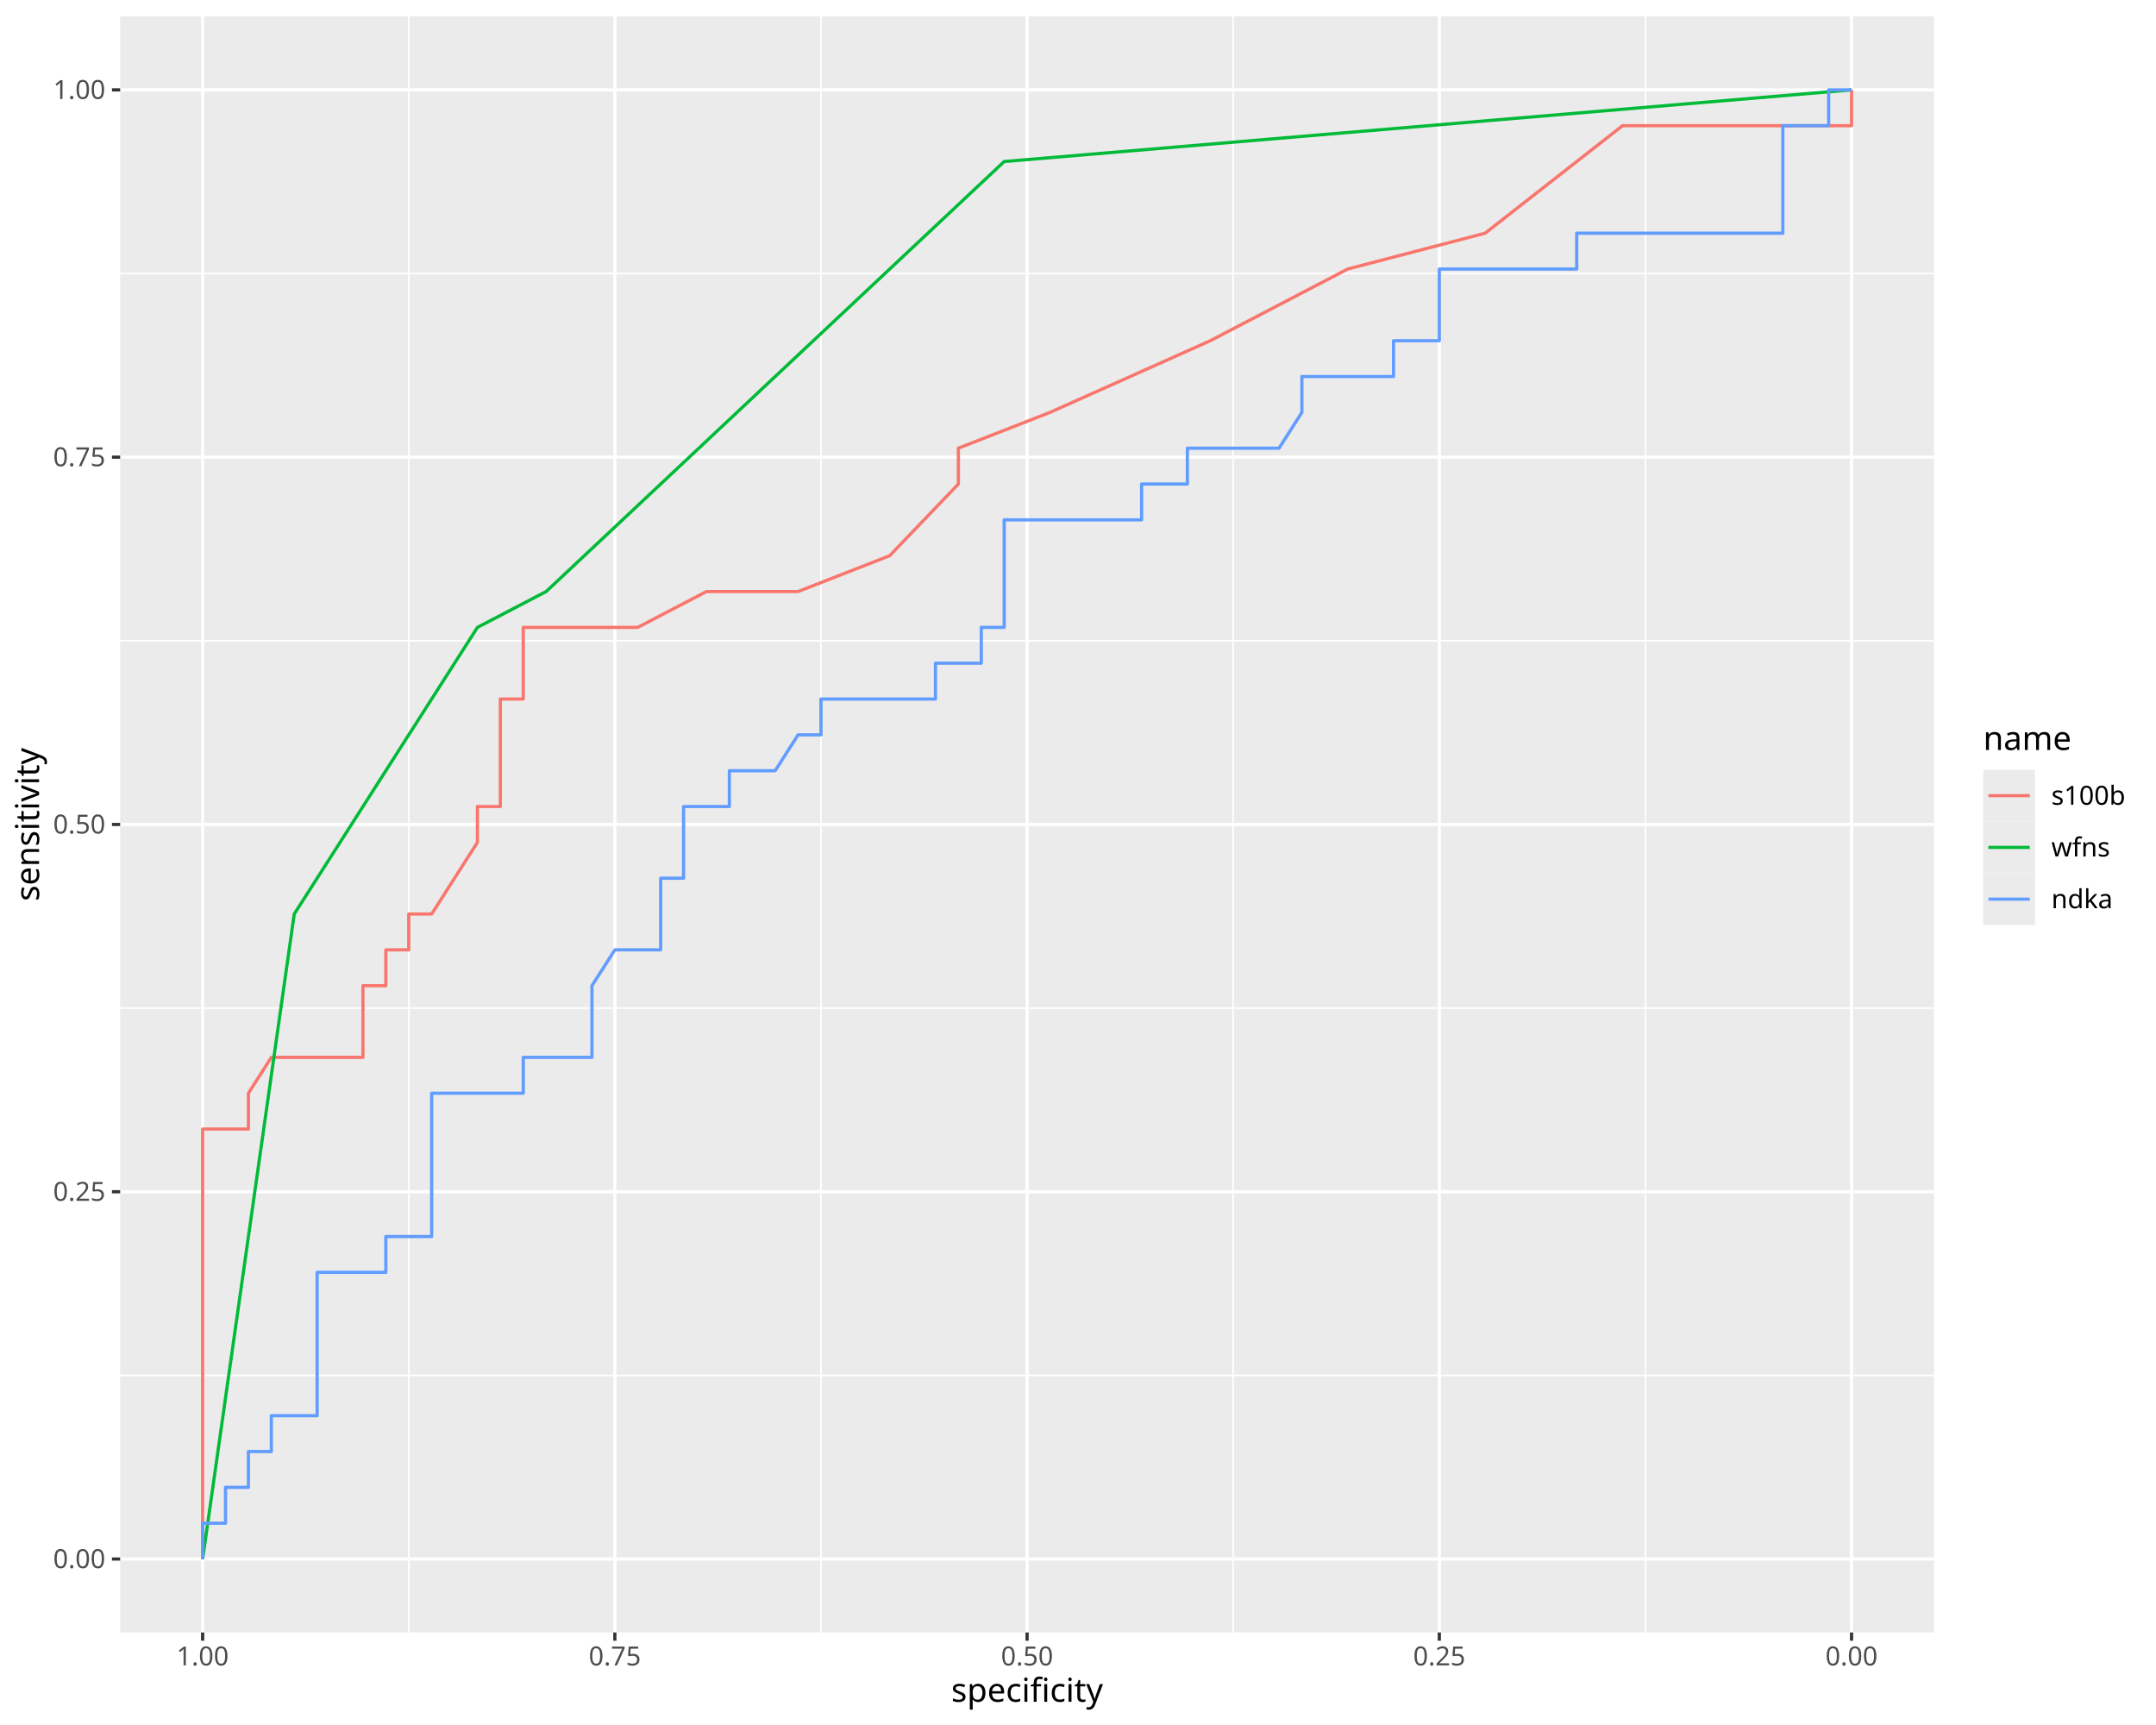
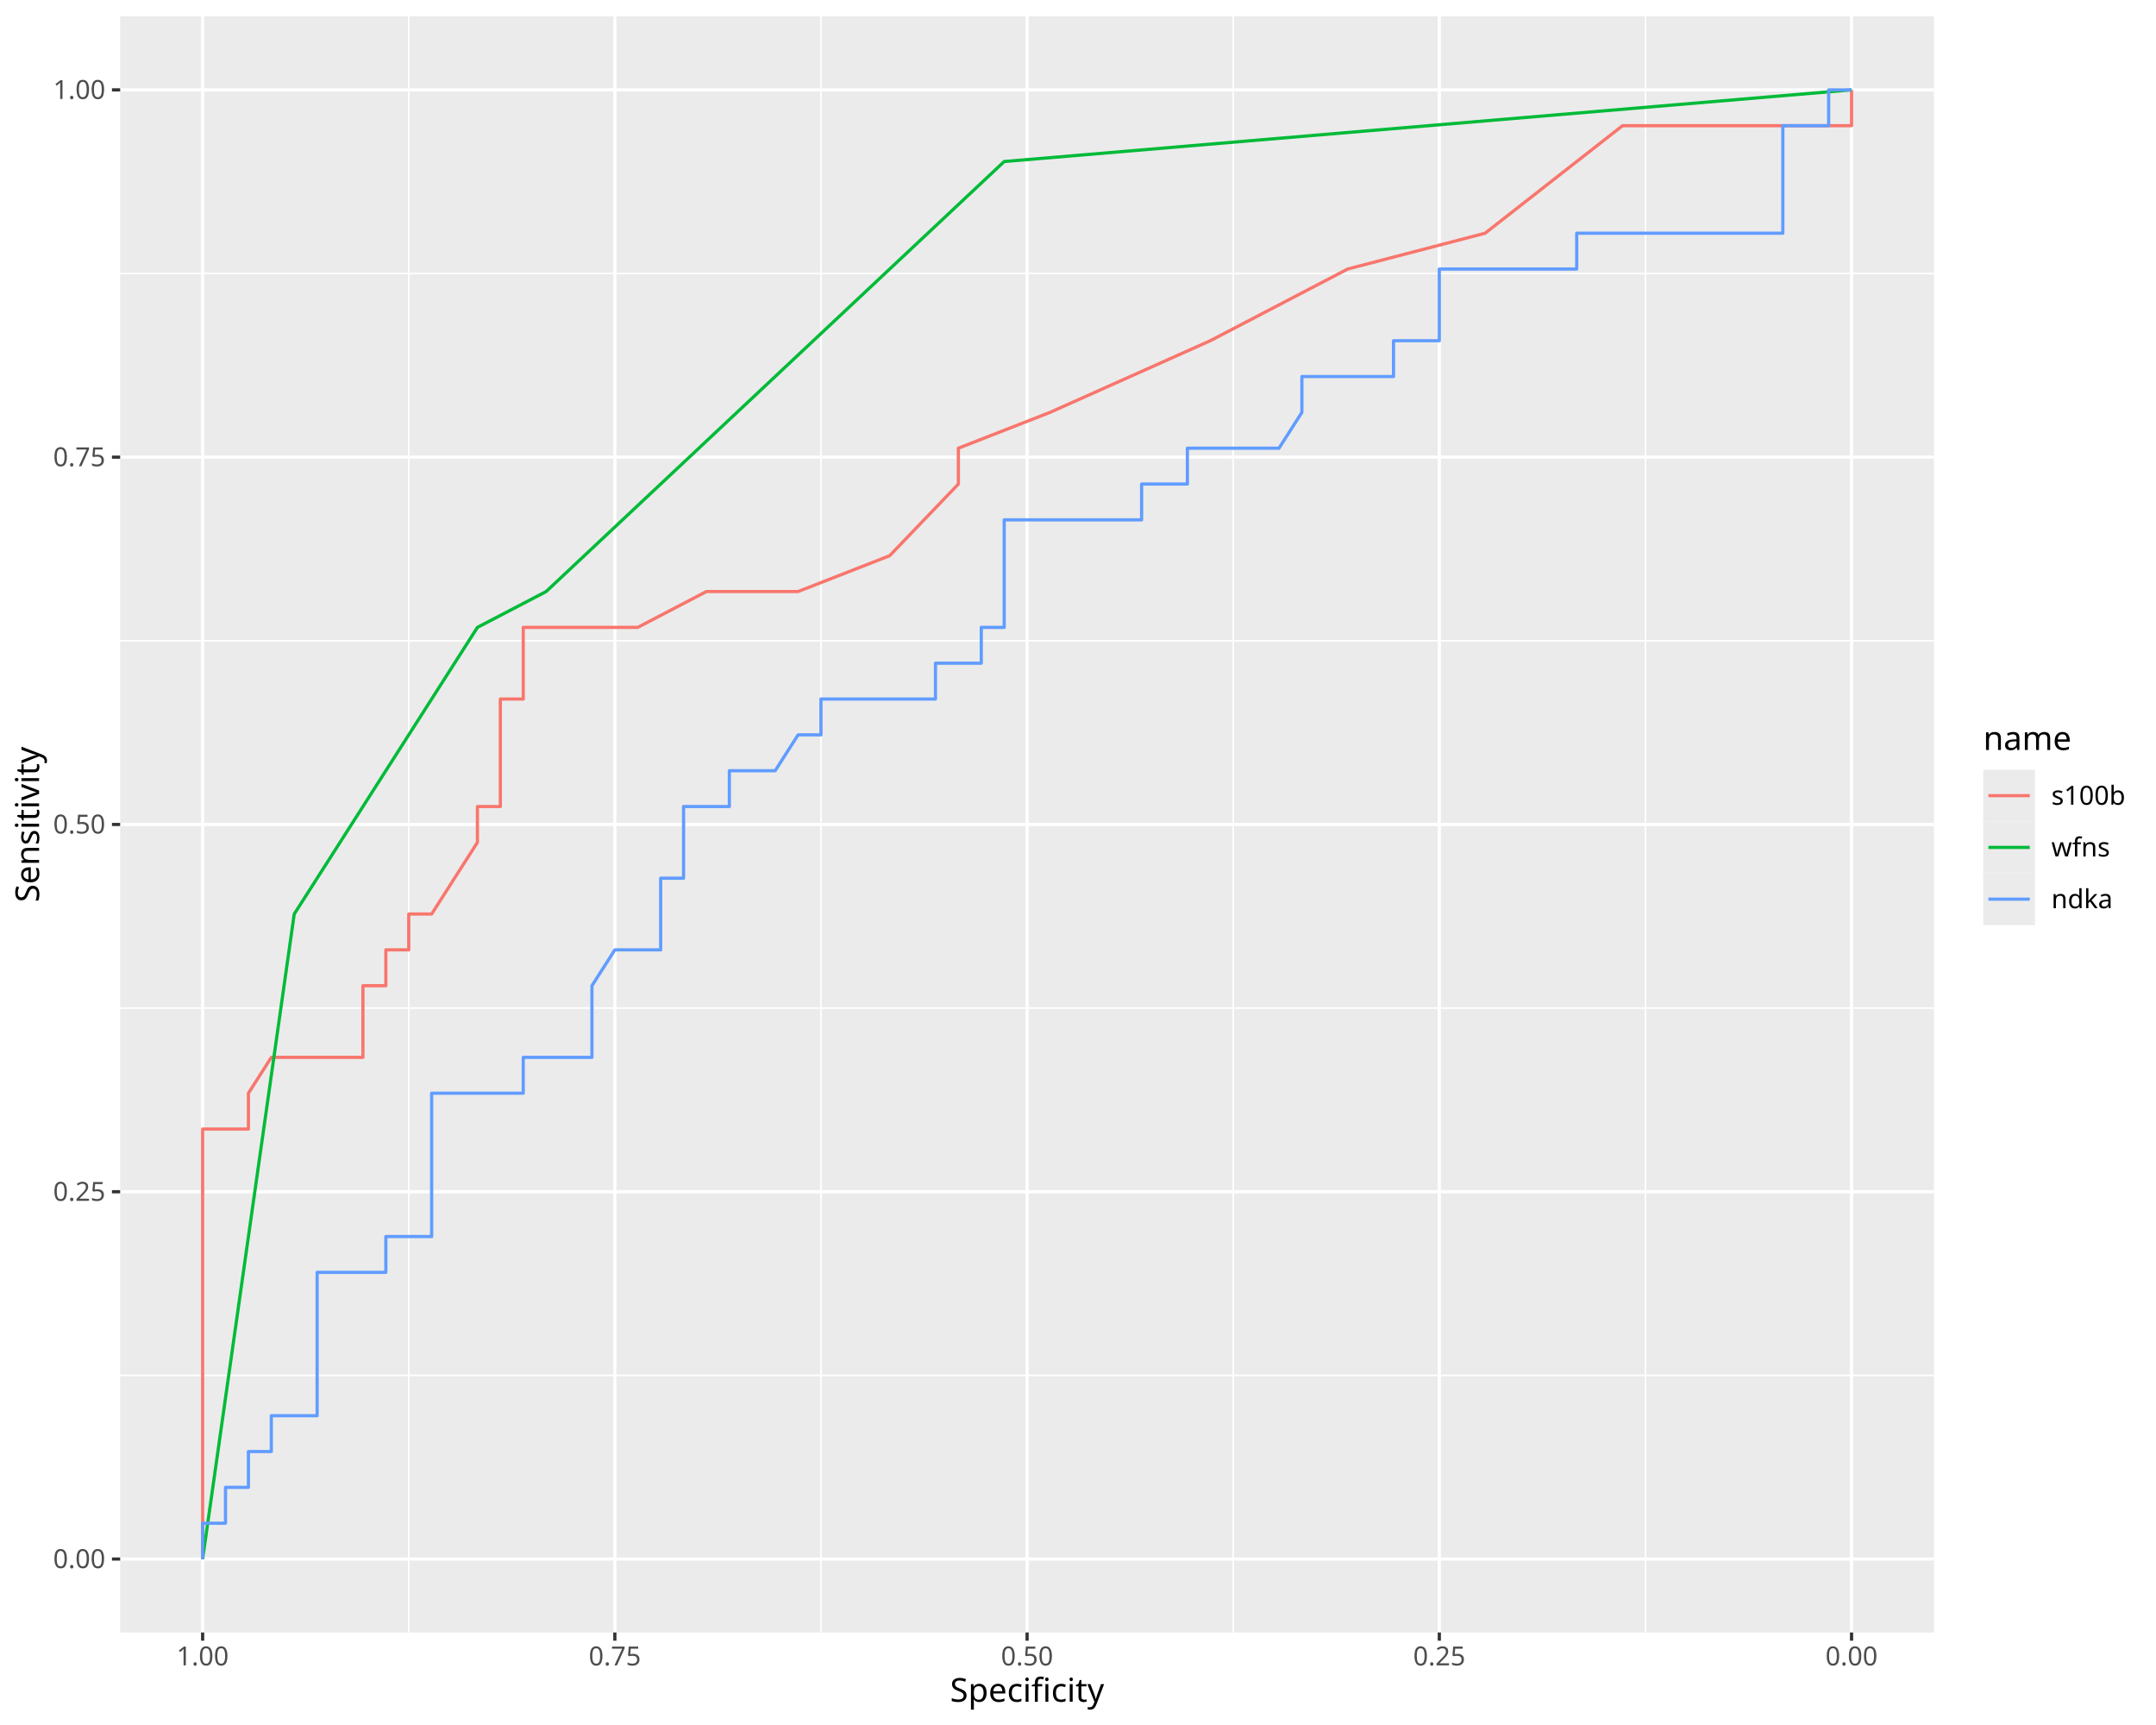
<svg xmlns="http://www.w3.org/2000/svg" class="svglite" data-engine-version="2.0" width="720.00pt" height="576.00pt" viewBox="0 0 720.00 576.00">
  <defs>
    <style type="text/css">
    .svglite line, .svglite polyline, .svglite polygon, .svglite path, .svglite rect, .svglite circle {
      fill: none;
      stroke: #000000;
      stroke-linecap: round;
      stroke-linejoin: round;
      stroke-miterlimit: 10.00;
    }
  </style>
  </defs>
  <rect width="100%" height="100%" style="stroke: none; fill: #FFFFFF;" />
  <defs>
    <clipPath id="cpMC4wMHw3MjAuMDB8MC4wMHw1NzYuMDA=">
      <rect x="0.00" y="0.00" width="720.00" height="576.00" />
    </clipPath>
  </defs>
  <g clip-path="url(#cpMC4wMHw3MjAuMDB8MC4wMHw1NzYuMDA=)">
    <rect x="0.00" y="0.00" width="720.00" height="576.00" style="stroke-width: 1.07; stroke: #FFFFFF; fill: #FFFFFF;" />
  </g>
  <defs>
    <clipPath id="cpNDAuMTN8NjQ1Ljg2fDUuNDh8NTQ1LjEx">
      <rect x="40.13" y="5.48" width="605.73" height="539.63" />
    </clipPath>
  </defs>
  <g clip-path="url(#cpNDAuMTN8NjQ1Ljg2fDUuNDh8NTQ1LjEx)">
    <rect x="40.13" y="5.48" width="605.73" height="539.63" style="stroke-width: 1.07; stroke: none; fill: #EBEBEB;" />
    <polyline points="40.13,459.26 645.86,459.26 " style="stroke-width: 0.53; stroke: #FFFFFF; stroke-linecap: butt;" />
    <polyline points="40.13,336.62 645.86,336.62 " style="stroke-width: 0.53; stroke: #FFFFFF; stroke-linecap: butt;" />
    <polyline points="40.13,213.97 645.86,213.97 " style="stroke-width: 0.53; stroke: #FFFFFF; stroke-linecap: butt;" />
    <polyline points="40.13,91.33 645.86,91.33 " style="stroke-width: 0.53; stroke: #FFFFFF; stroke-linecap: butt;" />
    <polyline points="549.50,545.11 549.50,5.48 " style="stroke-width: 0.53; stroke: #FFFFFF; stroke-linecap: butt;" />
    <polyline points="411.83,545.11 411.83,5.48 " style="stroke-width: 0.53; stroke: #FFFFFF; stroke-linecap: butt;" />
    <polyline points="274.16,545.11 274.16,5.48 " style="stroke-width: 0.53; stroke: #FFFFFF; stroke-linecap: butt;" />
    <polyline points="136.50,545.11 136.50,5.48 " style="stroke-width: 0.53; stroke: #FFFFFF; stroke-linecap: butt;" />
    <polyline points="40.13,520.58 645.86,520.58 " style="stroke-width: 1.07; stroke: #FFFFFF; stroke-linecap: butt;" />
    <polyline points="40.13,397.94 645.86,397.94 " style="stroke-width: 1.07; stroke: #FFFFFF; stroke-linecap: butt;" />
    <polyline points="40.13,275.30 645.86,275.30 " style="stroke-width: 1.07; stroke: #FFFFFF; stroke-linecap: butt;" />
    <polyline points="40.13,152.65 645.86,152.65 " style="stroke-width: 1.07; stroke: #FFFFFF; stroke-linecap: butt;" />
    <polyline points="40.13,30.01 645.86,30.01 " style="stroke-width: 1.07; stroke: #FFFFFF; stroke-linecap: butt;" />
    <polyline points="618.33,545.11 618.33,5.48 " style="stroke-width: 1.07; stroke: #FFFFFF; stroke-linecap: butt;" />
    <polyline points="480.66,545.11 480.66,5.48 " style="stroke-width: 1.07; stroke: #FFFFFF; stroke-linecap: butt;" />
    <polyline points="343.00,545.11 343.00,5.48 " style="stroke-width: 1.07; stroke: #FFFFFF; stroke-linecap: butt;" />
    <polyline points="205.33,545.11 205.33,5.48 " style="stroke-width: 1.07; stroke: #FFFFFF; stroke-linecap: butt;" />
    <polyline points="67.67,545.11 67.67,5.48 " style="stroke-width: 1.07; stroke: #FFFFFF; stroke-linecap: butt;" />
    <polyline points="67.67,520.58 67.67,508.62 67.67,496.65 67.67,484.69 67.67,472.72 67.67,460.76 67.67,448.79 67.67,424.86 67.67,412.90 67.67,400.93 67.67,388.97 67.67,377.00 82.96,377.00 82.96,365.04 90.61,353.07 105.91,353.07 113.55,353.07 121.20,353.07 121.20,329.14 128.85,329.14 128.85,317.17 136.50,317.17 136.50,305.21 144.15,305.21 151.79,293.24 159.44,281.28 159.44,269.31 167.09,269.31 167.09,257.35 167.09,245.38 167.09,233.42 174.74,233.42 174.74,221.45 174.74,209.49 190.04,209.49 197.68,209.49 212.98,209.49 235.92,197.52 266.52,197.52 297.11,185.56 320.05,161.63 320.05,149.66 350.65,137.70 404.18,113.77 450.07,89.83 495.96,77.87 541.85,41.97 557.14,41.97 580.09,41.97 618.33,41.97 618.33,30.01 " style="stroke-width: 1.07; stroke: #F8766D; stroke-linecap: butt;" />
    <polyline points="67.67,520.58 98.26,305.21 159.44,209.49 182.39,197.52 335.35,53.94 618.33,30.01 " style="stroke-width: 1.07; stroke: #00BA38; stroke-linecap: butt;" />
    <polyline points="67.67,520.58 67.67,508.62 75.31,508.62 75.31,496.65 82.96,496.65 82.96,484.69 90.61,484.69 90.61,472.72 98.26,472.72 105.91,472.72 105.91,460.76 105.91,448.79 105.91,436.83 105.91,424.86 113.55,424.86 121.20,424.86 128.85,424.86 128.85,412.90 136.50,412.90 144.15,412.90 144.15,400.93 144.15,388.97 144.15,377.00 144.15,365.04 151.79,365.04 159.44,365.04 167.09,365.04 174.74,365.04 174.74,353.07 182.39,353.07 190.04,353.07 197.68,353.07 197.68,341.10 197.68,329.14 205.33,317.17 212.98,317.17 220.63,317.17 220.63,305.21 220.63,293.24 228.28,293.24 228.28,281.28 228.28,269.31 235.92,269.31 243.57,269.31 243.57,257.35 251.22,257.35 258.87,257.35 266.52,245.38 274.16,245.38 274.16,233.42 281.81,233.42 289.46,233.42 297.11,233.42 304.76,233.42 312.40,233.42 312.40,221.45 320.05,221.45 327.70,221.45 327.70,209.49 335.35,209.49 335.35,197.52 335.35,185.56 335.35,173.59 343.00,173.59 350.65,173.59 358.29,173.59 365.94,173.59 373.59,173.59 381.24,173.59 381.24,161.63 388.89,161.63 396.53,161.63 396.53,149.66 404.18,149.66 411.83,149.66 419.48,149.66 427.13,149.66 434.77,137.70 434.77,125.73 442.42,125.73 457.72,125.73 465.37,125.73 465.37,113.77 473.01,113.77 480.66,113.77 480.66,101.80 480.66,89.83 488.31,89.83 495.96,89.83 503.61,89.83 511.26,89.83 518.90,89.83 526.55,89.83 526.55,77.87 534.20,77.87 541.85,77.87 549.50,77.87 557.14,77.87 564.79,77.87 572.44,77.87 580.09,77.87 587.74,77.87 595.38,77.87 595.38,65.90 595.38,53.94 595.38,41.97 603.03,41.97 610.68,41.97 610.68,30.01 618.33,30.01 " style="stroke-width: 1.07; stroke: #619CFF; stroke-linecap: butt;" />
  </g>
  <g clip-path="url(#cpMC4wMHw3MjAuMDB8MC4wMHw1NzYuMDA=)">
    <text x="35.20" y="523.61" text-anchor="end" style="font-size: 8.80px; fill: #4D4D4D; font-family: sans;" textLength="17.13px" lengthAdjust="spacingAndGlyphs">0.00</text>
    <text x="35.20" y="400.97" text-anchor="end" style="font-size: 8.80px; fill: #4D4D4D; font-family: sans;" textLength="17.13px" lengthAdjust="spacingAndGlyphs">0.25</text>
    <text x="35.20" y="278.32" text-anchor="end" style="font-size: 8.80px; fill: #4D4D4D; font-family: sans;" textLength="17.13px" lengthAdjust="spacingAndGlyphs">0.50</text>
    <text x="35.20" y="155.68" text-anchor="end" style="font-size: 8.80px; fill: #4D4D4D; font-family: sans;" textLength="17.13px" lengthAdjust="spacingAndGlyphs">0.75</text>
    <text x="35.20" y="33.04" text-anchor="end" style="font-size: 8.80px; fill: #4D4D4D; font-family: sans;" textLength="17.13px" lengthAdjust="spacingAndGlyphs">1.00</text>
    <polyline points="37.39,520.58 40.13,520.58 " style="stroke-width: 1.07; stroke: #333333; stroke-linecap: butt;" />
    <polyline points="37.39,397.94 40.13,397.94 " style="stroke-width: 1.07; stroke: #333333; stroke-linecap: butt;" />
    <polyline points="37.39,275.30 40.13,275.30 " style="stroke-width: 1.07; stroke: #333333; stroke-linecap: butt;" />
    <polyline points="37.39,152.65 40.13,152.65 " style="stroke-width: 1.07; stroke: #333333; stroke-linecap: butt;" />
    <polyline points="37.39,30.01 40.13,30.01 " style="stroke-width: 1.07; stroke: #333333; stroke-linecap: butt;" />
    <polyline points="618.33,547.85 618.33,545.11 " style="stroke-width: 1.07; stroke: #333333; stroke-linecap: butt;" />
    <polyline points="480.66,547.85 480.66,545.11 " style="stroke-width: 1.07; stroke: #333333; stroke-linecap: butt;" />
    <polyline points="343.00,547.85 343.00,545.11 " style="stroke-width: 1.07; stroke: #333333; stroke-linecap: butt;" />
    <polyline points="205.33,547.85 205.33,545.11 " style="stroke-width: 1.07; stroke: #333333; stroke-linecap: butt;" />
    <polyline points="67.67,547.85 67.67,545.11 " style="stroke-width: 1.07; stroke: #333333; stroke-linecap: butt;" />
    <text x="618.33" y="556.10" text-anchor="middle" style="font-size: 8.80px; fill: #4D4D4D; font-family: sans;" textLength="17.13px" lengthAdjust="spacingAndGlyphs">0.00</text>
    <text x="480.66" y="556.10" text-anchor="middle" style="font-size: 8.80px; fill: #4D4D4D; font-family: sans;" textLength="17.13px" lengthAdjust="spacingAndGlyphs">0.25</text>
    <text x="343.00" y="556.10" text-anchor="middle" style="font-size: 8.80px; fill: #4D4D4D; font-family: sans;" textLength="17.13px" lengthAdjust="spacingAndGlyphs">0.50</text>
    <text x="205.33" y="556.10" text-anchor="middle" style="font-size: 8.80px; fill: #4D4D4D; font-family: sans;" textLength="17.13px" lengthAdjust="spacingAndGlyphs">0.75</text>
    <text x="67.67" y="556.10" text-anchor="middle" style="font-size: 8.80px; fill: #4D4D4D; font-family: sans;" textLength="17.13px" lengthAdjust="spacingAndGlyphs">1.00</text>
-     <text x="343.00" y="568.24" text-anchor="middle" style="font-size: 11.00px; font-family: sans;" textLength="47.69px" lengthAdjust="spacingAndGlyphs">specificity</text>
-     <text transform="translate(13.05,275.30) rotate(-90)" text-anchor="middle" style="font-size: 11.00px; font-family: sans;" textLength="47.69px" lengthAdjust="spacingAndGlyphs">sensitivity</text>
+     <text x="343.00" y="568.24" text-anchor="middle" style="font-size: 11.00px; font-family: sans;" textLength="49.53px" lengthAdjust="spacingAndGlyphs">Specificity</text>
+     <text transform="translate(13.05,275.30) rotate(-90)" text-anchor="middle" style="font-size: 11.00px; font-family: sans;" textLength="49.53px" lengthAdjust="spacingAndGlyphs">Sensitivity</text>
    <rect x="656.82" y="236.23" width="57.70" height="78.13" style="stroke-width: 1.07; stroke: none; fill: #FFFFFF;" />
    <text x="662.30" y="250.42" style="font-size: 11.00px; font-family: sans;" textLength="27.52px" lengthAdjust="spacingAndGlyphs">name</text>
    <rect x="662.30" y="257.04" width="17.28" height="17.28" style="stroke-width: 1.07; stroke: none; fill: #EBEBEB;" />
    <line x1="664.03" y1="265.68" x2="677.85" y2="265.68" style="stroke-width: 1.07; stroke: #F8766D; stroke-linecap: butt;" />
    <rect x="662.30" y="274.32" width="17.28" height="17.28" style="stroke-width: 1.07; stroke: none; fill: #EBEBEB;" />
    <line x1="664.03" y1="282.96" x2="677.85" y2="282.96" style="stroke-width: 1.07; stroke: #00BA38; stroke-linecap: butt;" />
    <rect x="662.30" y="291.60" width="17.28" height="17.28" style="stroke-width: 1.07; stroke: none; fill: #EBEBEB;" />
    <line x1="664.03" y1="300.24" x2="677.85" y2="300.24" style="stroke-width: 1.07; stroke: #619CFF; stroke-linecap: butt;" />
    <text x="685.06" y="268.71" style="font-size: 8.80px; font-family: sans;" textLength="23.98px" lengthAdjust="spacingAndGlyphs">s100b</text>
    <text x="685.06" y="285.99" style="font-size: 8.80px; font-family: sans;" textLength="18.10px" lengthAdjust="spacingAndGlyphs">wfns</text>
    <text x="685.06" y="303.27" style="font-size: 8.80px; font-family: sans;" textLength="19.09px" lengthAdjust="spacingAndGlyphs">ndka</text>
  </g>
</svg>
